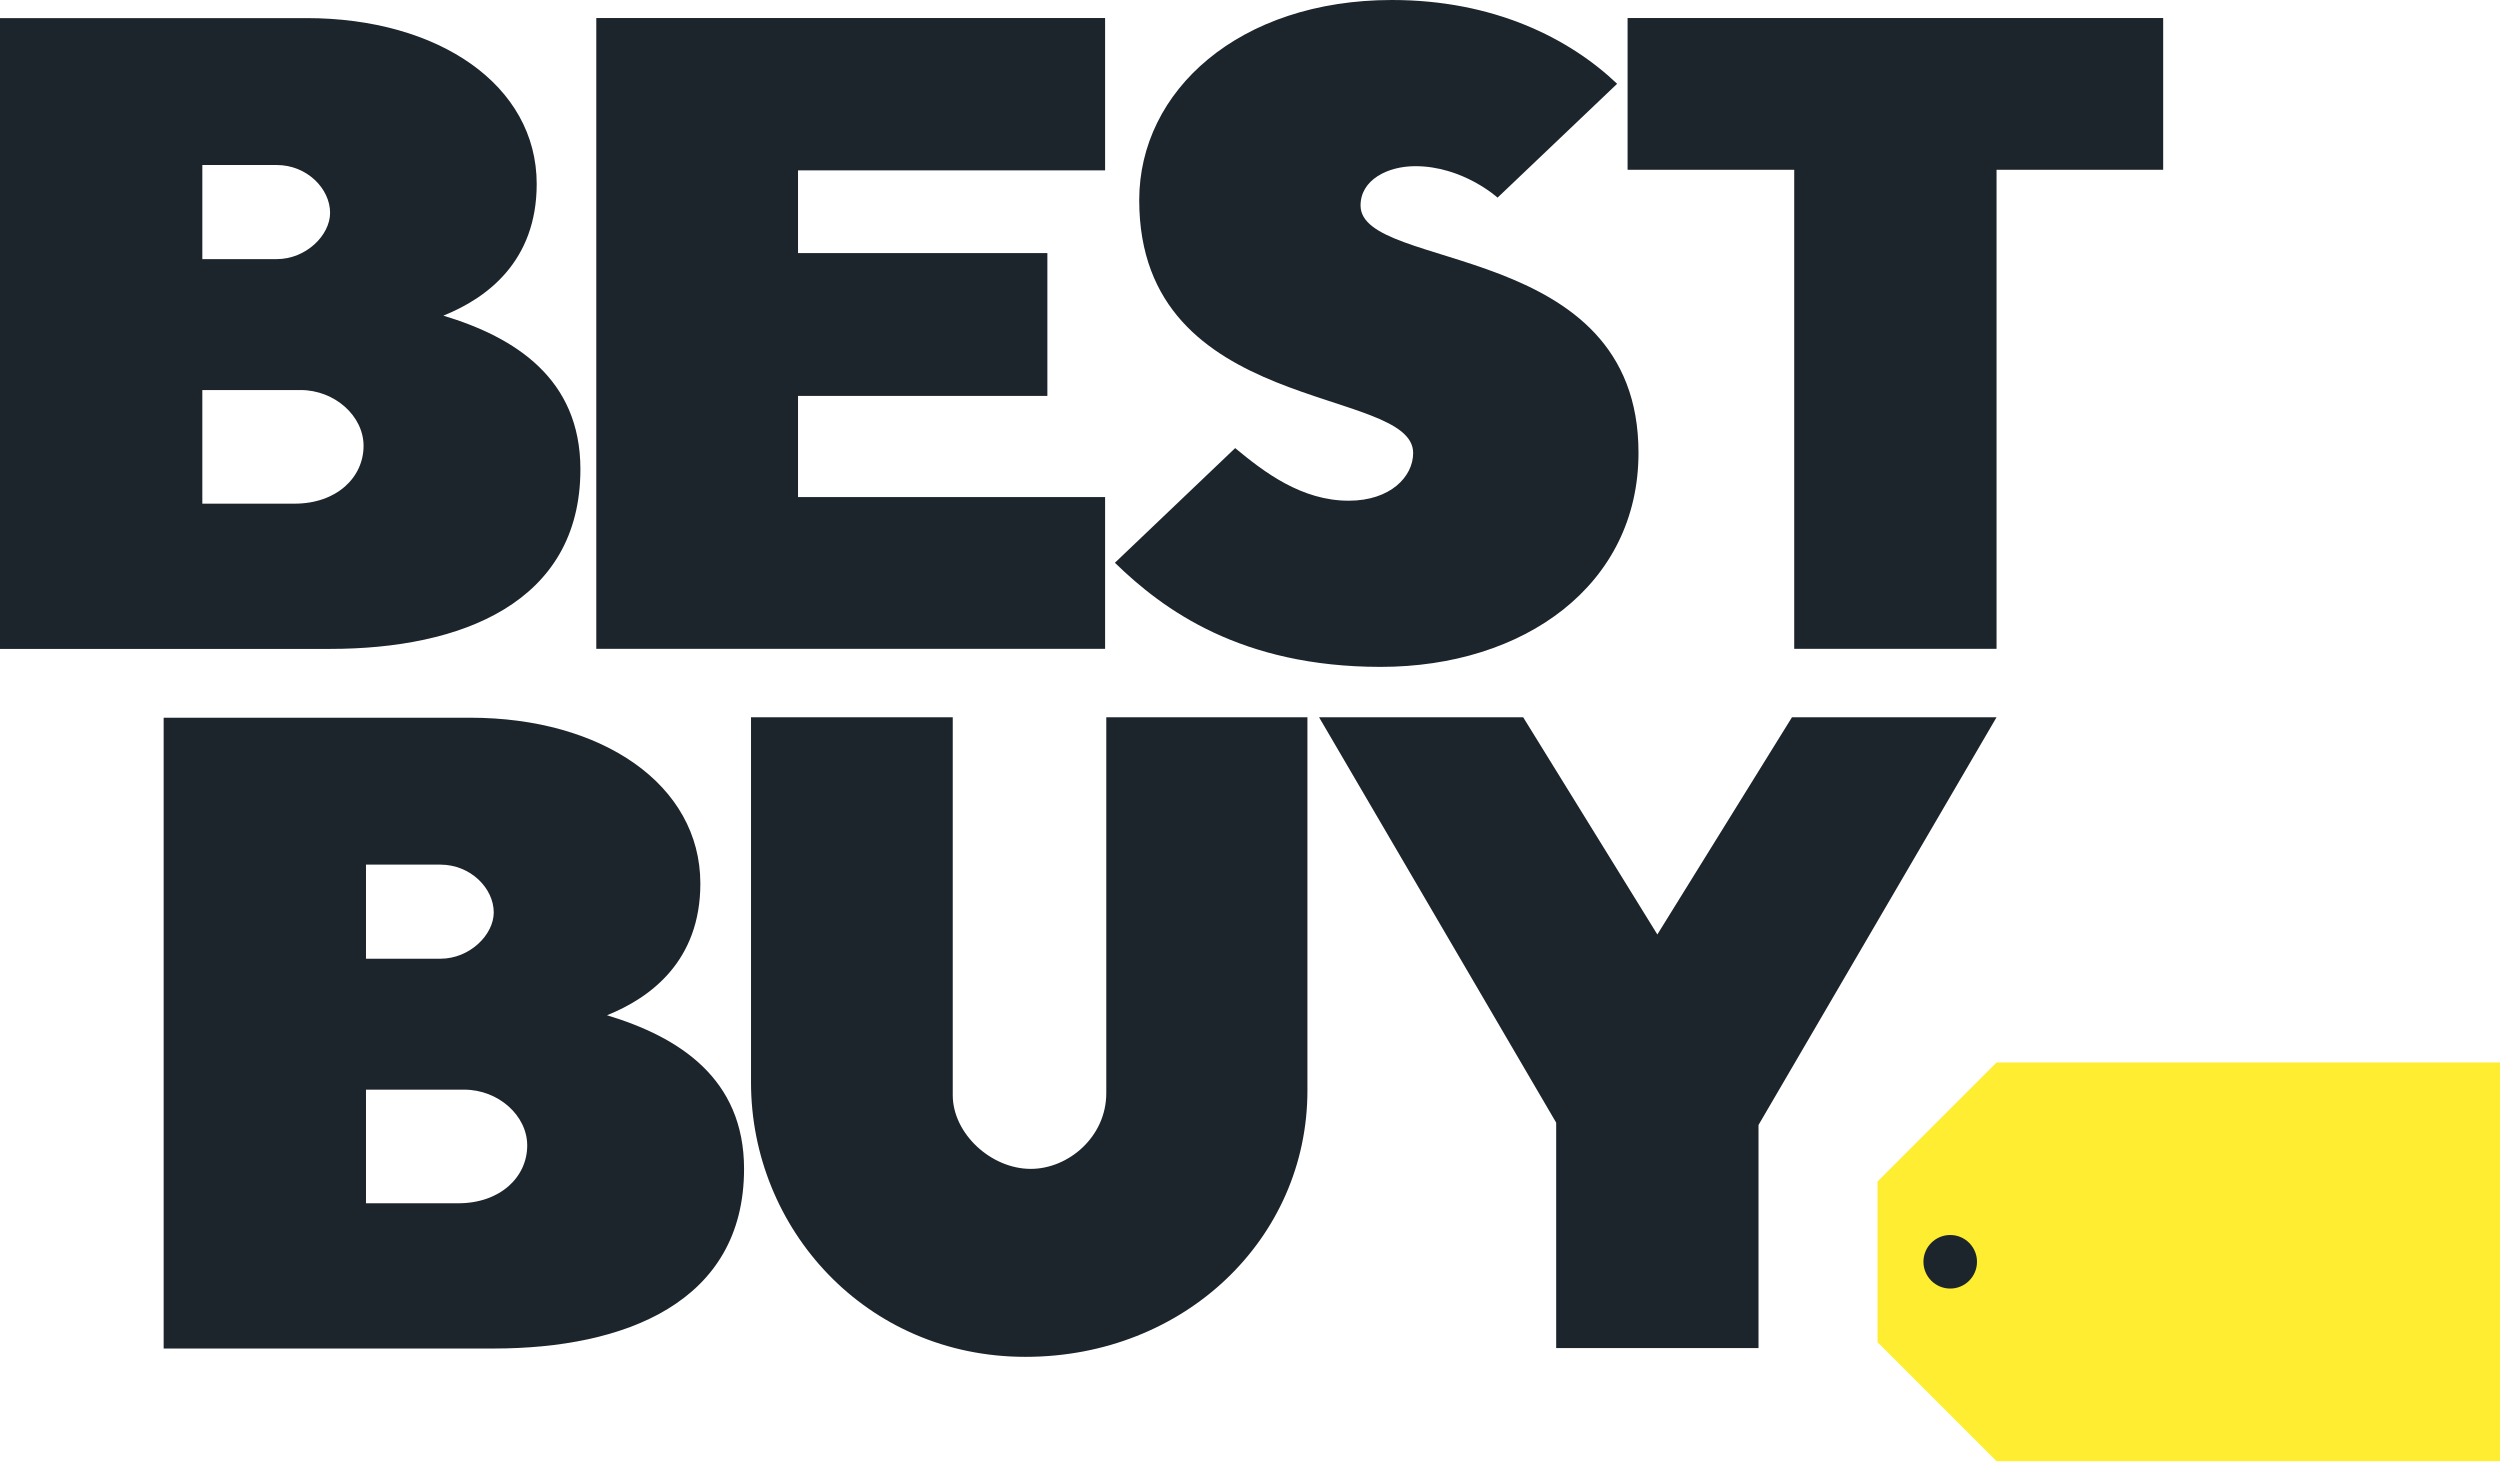
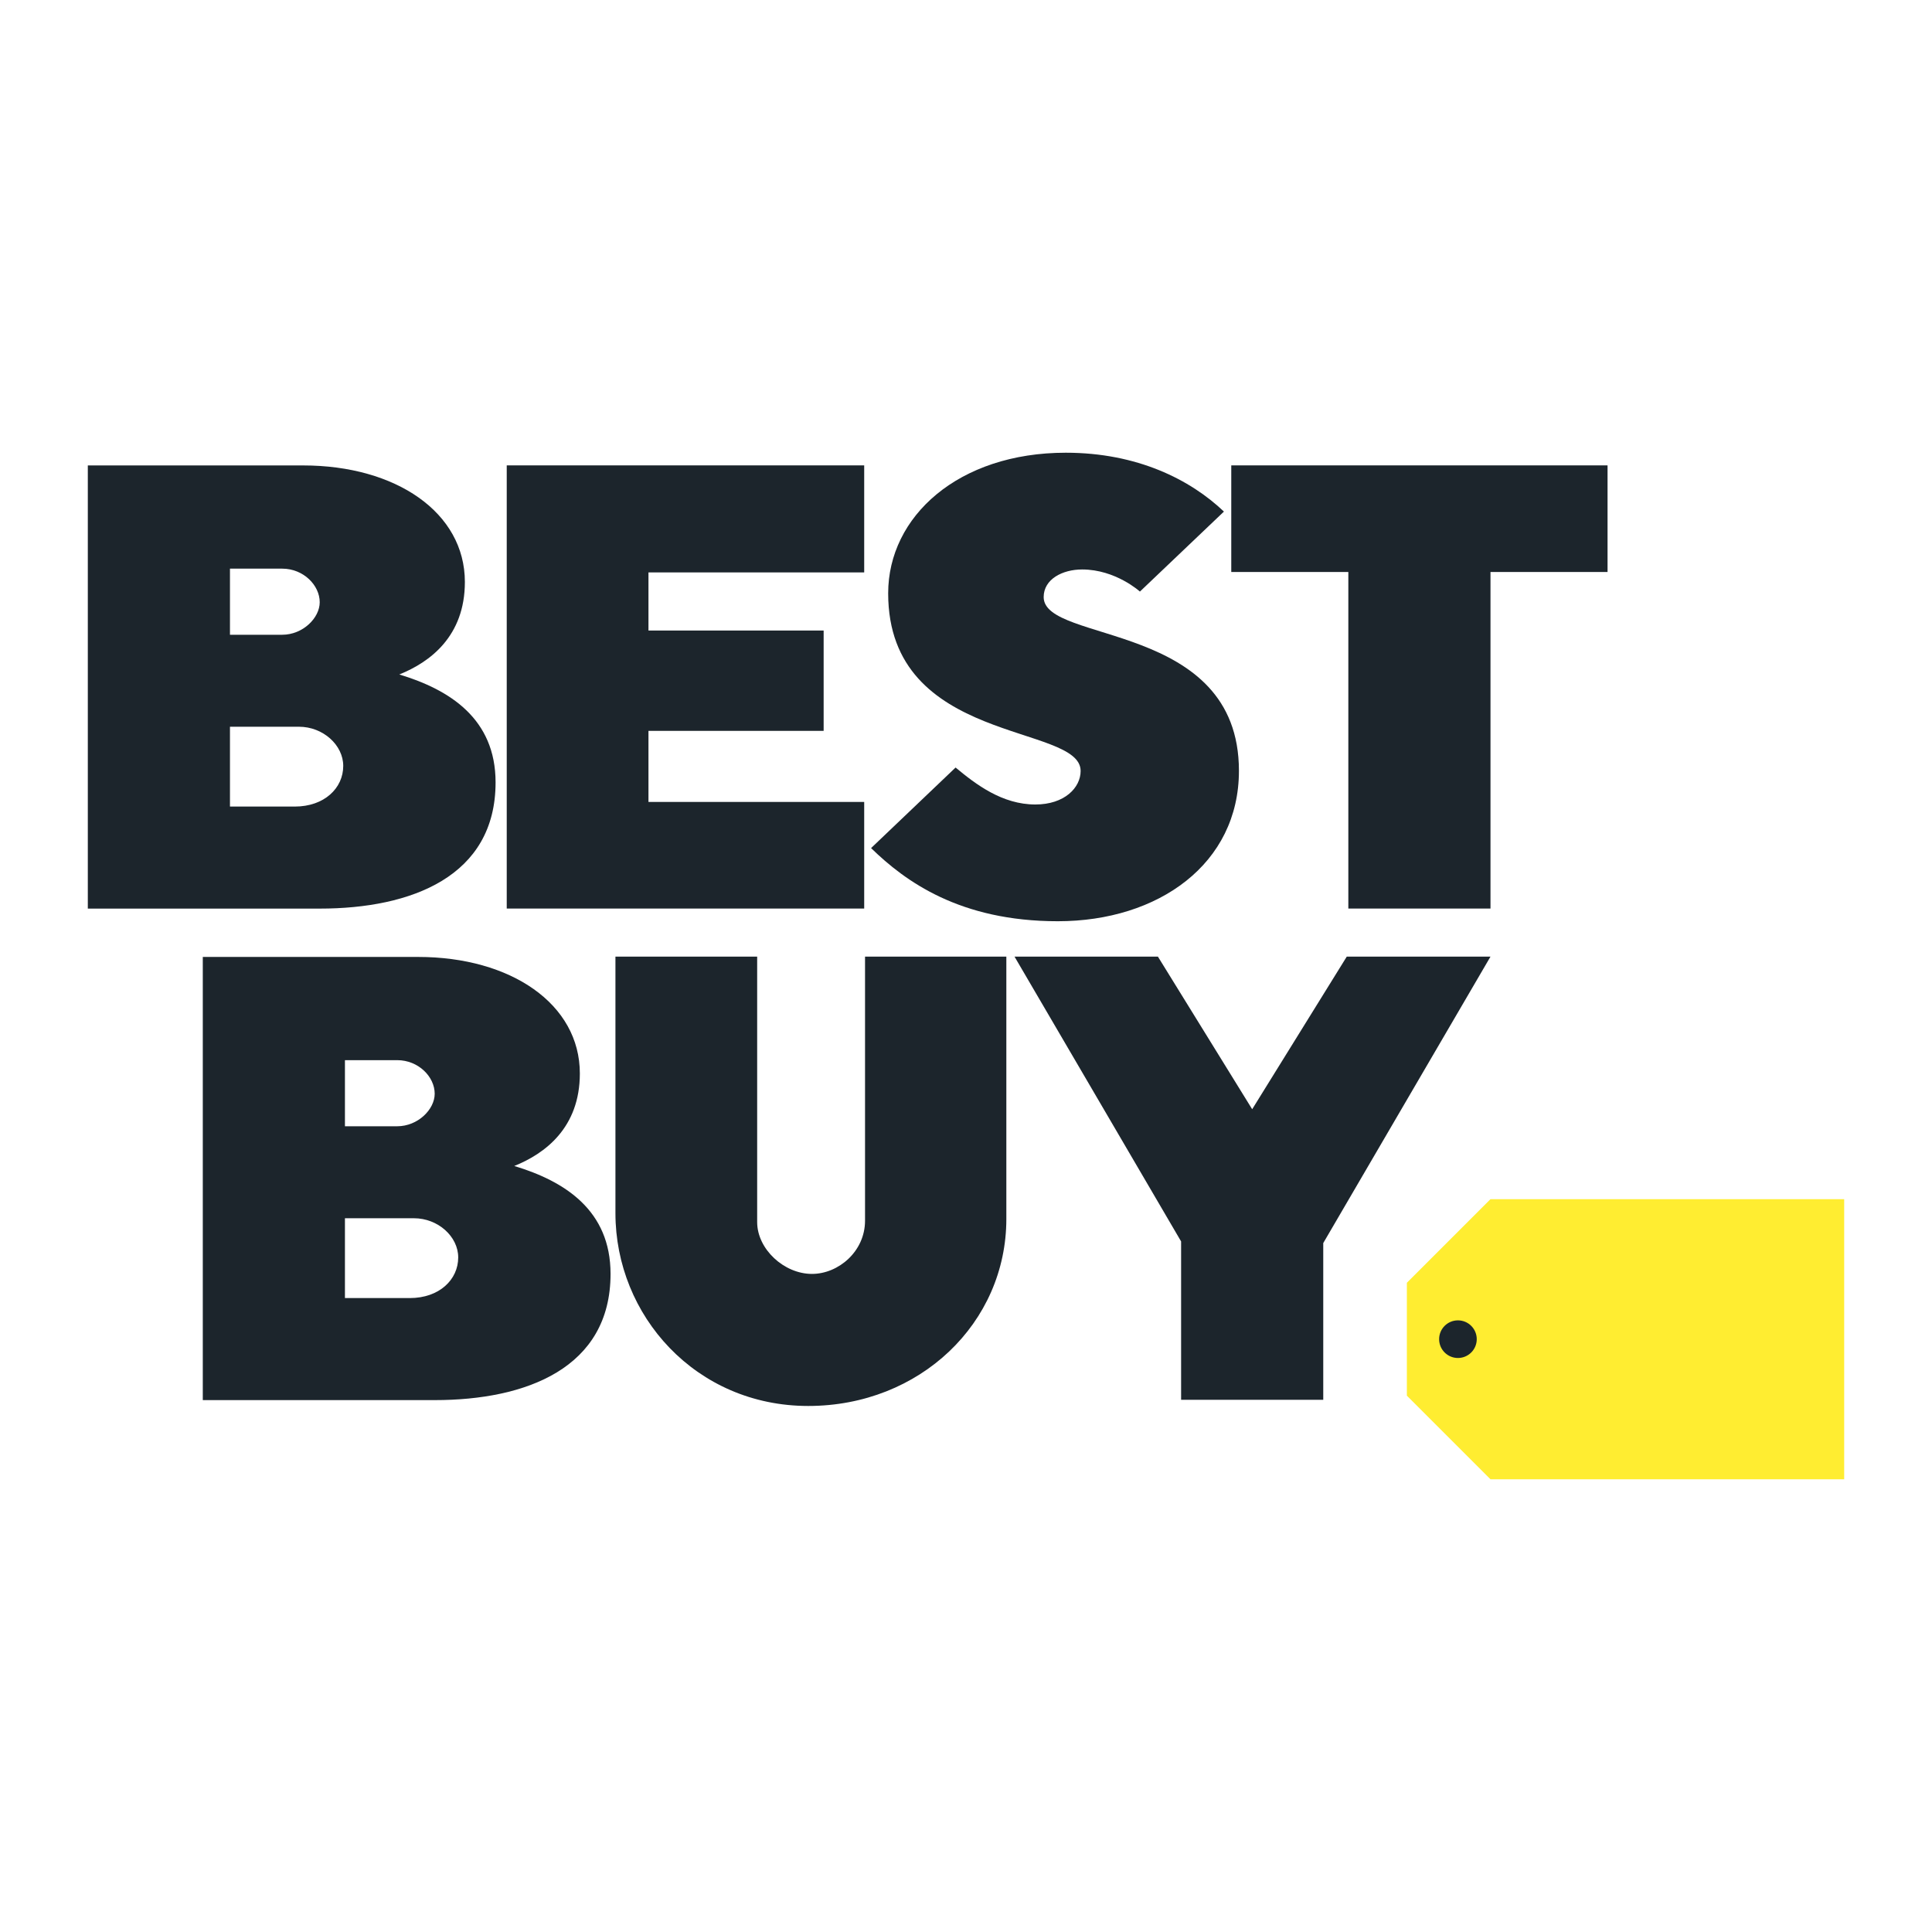
- <svg xmlns="http://www.w3.org/2000/svg" width="1000" height="584.485">
+ <svg xmlns="http://www.w3.org/2000/svg" version="1.1" id="Layer_1" x="0px" y="0px" width="1100px" height="1100px" viewBox="-50 -257.758 1100 1100" enable-background="new -50 -257.758 1100 1100" xml:space="preserve">
  <g transform="translate(-137.5,-22.39016)">
-     <path style="fill:#1c252c" d="m 137.5,29.631 0,252.321 132.111,0 c 51.998,0 100.051,-18.25 100.051,-71.858 0,-36.241 -26.108,-52.784 -54.823,-61.444 17.495,-7.018 37.342,-21.761 37.342,-52.666 0,-39.556 -39.248,-66.353 -92.091,-66.353 l -122.59,0 z m 80.933,58.766 29.755,0 c 12.113,0 21.349,9.488 21.349,19.117 0,8.947 -9.597,18.522 -21.349,18.522 l -29.755,0 0,-37.64 z m 0,90.008 39.276,0 c 13.711,0 25.217,10.414 25.217,22.316 0,12.639 -10.761,23.134 -27.598,23.134 l -36.896,0 0,-45.45 z" id="path2998" />
-     <path id="path3005" d="m 202.961,309.475 0,252.321 132.111,0 c 51.998,0 100.051,-18.25 100.051,-71.858 0,-36.241 -26.108,-52.784 -54.823,-61.444 17.495,-7.018 37.342,-21.761 37.342,-52.666 0,-39.556 -39.248,-66.353 -92.091,-66.353 l -122.59,0 z m 80.933,58.766 29.755,0 c 12.113,0 21.349,9.488 21.349,19.117 0,8.947 -9.597,18.522 -21.349,18.522 l -29.755,0 0,-37.64 z m 0,90.008 39.276,0 c 13.711,0 25.217,10.414 25.217,22.316 0,12.639 -10.761,23.134 -27.598,23.134 l -36.896,0 0,-45.45 z" style="fill:#1c252c" />
-     <path style="fill:#1c252c" d="m 376.015,281.922 0,-252.321 203.523,0 0,60.938 -122.828,0 0,33.087 99.738,0 0,57.129 -99.738,0 0,40.467 122.828,0 0,60.7 z" id="path3007" />
-     <path style="fill:#1c252c" d="m 689.788,289.144 c 57.288,0 103.111,-32.677 103.111,-85.632 0,-85.461 -111.178,-72.31 -111.178,-98.919 0,-10.278 10.809,-15.733 21.895,-15.733 19.104,0 32.907,12.586 32.907,12.586 L 784.354,55.904 C 765.223,37.697 735.009,22.39 694.307,22.39 c -61.128,0 -101.119,36.28 -101.119,80.045 0,86.548 109.575,73.987 109.575,101.143 0,9.519 -9.158,19.096 -25.769,19.096 -18.859,0 -33.799,-11.385 -45.426,-21.044 l -48.111,45.868 c 19.373,18.87 50.475,41.646 106.33,41.646 z" id="path3009" />
-     <path style="fill:#1c252c" d="m 855.186,281.922 0,-191.621 -66.651,0 0,-60.7 214.235,0 0,60.7 -66.651,0 0,191.621 z" id="path3011" />
-     <path style="fill:#1c252c" d="m 437.905,309.296 80.695,0 0,151.154 c 0,15.349 15.276,29.494 31.203,29.494 15.024,0 30.211,-12.773 30.211,-30.301 l 0,-150.347 80.457,0 0,149.319 c 0,59.251 -49.193,106.514 -112.8,106.514 -63.97,0 -109.766,-51.437 -109.766,-109.742 z" id="path3013" />
-     <path style="fill:#1c252c;fill-opacity:1;stroke:none" d="m 759.971,561.617 0,-90.162 -94.845,-162.159 81.645,0 53.666,86.884 53.852,-86.884 81.83,0 -95.215,163.086 0,89.234 z" id="path3015" />
-     <path style="fill:#ffed31" d="m 936.119,447.389 -47.608,47.608 0,64.27 47.608,47.608 201.381,0 0,-159.486 z" id="path3017" />
-     <path style="fill:#1c252c" id="path3024" d="m 469,573.362 c 0,2.209 -1.791,4 -4,4 -2.209,0 -4,-1.791 -4,-4 0,-2.209 1.791,-4 4,-4 2.209,0 4,1.791 4,4 z" transform="matrix(2.677934,0,0,2.677934,-327.6508,-1008.324)" />
+     <path id="path2998" fill="#1C252C" d="M137.5,29.631v252.321h132.111c51.998,0,100.051-18.25,100.051-71.858   c0-36.24-26.108-52.784-54.823-61.443c17.495-7.018,37.342-21.761,37.342-52.666c0-39.556-39.249-66.354-92.091-66.354H137.5   L137.5,29.631z M218.433,88.397h29.755c12.113,0,21.349,9.488,21.349,19.117c0,8.947-9.598,18.522-21.349,18.522h-29.755V88.397   L218.433,88.397z M218.433,178.406h39.276c13.711,0,25.217,10.414,25.217,22.316c0,12.639-10.761,23.134-27.598,23.134h-36.896   V178.406z" />
+     <path id="path3005" fill="#1C252C" d="M202.96,309.475v252.32h132.112c51.998,0,100.05-18.25,100.05-71.857   c0-36.241-26.107-52.784-54.823-61.444c17.496-7.018,37.342-21.76,37.342-52.666c0-39.556-39.248-66.353-92.091-66.353H202.96   L202.96,309.475z M283.894,368.241h29.755c12.113,0,21.349,9.487,21.349,19.117c0,8.947-9.597,18.522-21.349,18.522h-29.755   V368.241L283.894,368.241z M283.894,458.249h39.276c13.711,0,25.217,10.414,25.217,22.316c0,12.64-10.761,23.135-27.598,23.135   h-36.896V458.249L283.894,458.249z" />
+     <path id="path3007" fill="#1C252C" d="M376.015,281.922V29.601h203.522v60.938H456.71v33.088h99.738v57.129H456.71v40.467h122.827   v60.7H376.015z" />
+     <path id="path3009" fill="#1C252C" d="M689.788,289.144c57.288,0,103.11-32.677,103.11-85.631   c0-85.461-111.177-72.311-111.177-98.919c0-10.278,10.809-15.732,21.895-15.732c19.104,0,32.907,12.586,32.907,12.586   l47.831-45.543c-19.131-18.207-49.346-33.514-90.047-33.514c-61.128,0-101.119,36.28-101.119,80.045   c0,86.548,109.575,73.987,109.575,101.143c0,9.519-9.158,19.096-25.769,19.096c-18.859,0-33.799-11.385-45.426-21.044   l-48.111,45.869C602.831,266.369,633.933,289.144,689.788,289.144z" />
+     <path id="path3011" fill="#1C252C" d="M855.187,281.922V90.301h-66.651v-60.7h214.235v60.7h-66.651v191.621H855.187z" />
+     <path id="path3013" fill="#1C252C" d="M437.905,309.296H518.6v151.154c0,15.35,15.276,29.494,31.203,29.494   c15.024,0,30.211-12.773,30.211-30.301V309.296h80.457v149.319c0,59.25-49.192,106.514-112.801,106.514   c-63.969,0-109.765-51.437-109.765-109.742V309.296z" />
+     <path id="path3015" fill="#1C252C" d="M759.971,561.617v-90.161l-94.845-162.159h81.646l53.666,86.884l53.852-86.884h81.83   l-95.215,163.086v89.234H759.971z" />
+     <path id="path3017" fill="#FFED31" d="M936.119,447.389l-47.607,47.607v64.271l47.607,47.607H1137.5V447.389H936.119z" />
+     <path id="path3024" fill="#1C252C" d="M928.3,527.101c0,5.916-4.796,10.712-10.712,10.712c-5.915,0-10.711-4.796-10.711-10.712   s4.796-10.711,10.711-10.711C923.504,516.39,928.3,521.185,928.3,527.101z" />
  </g>
</svg>
